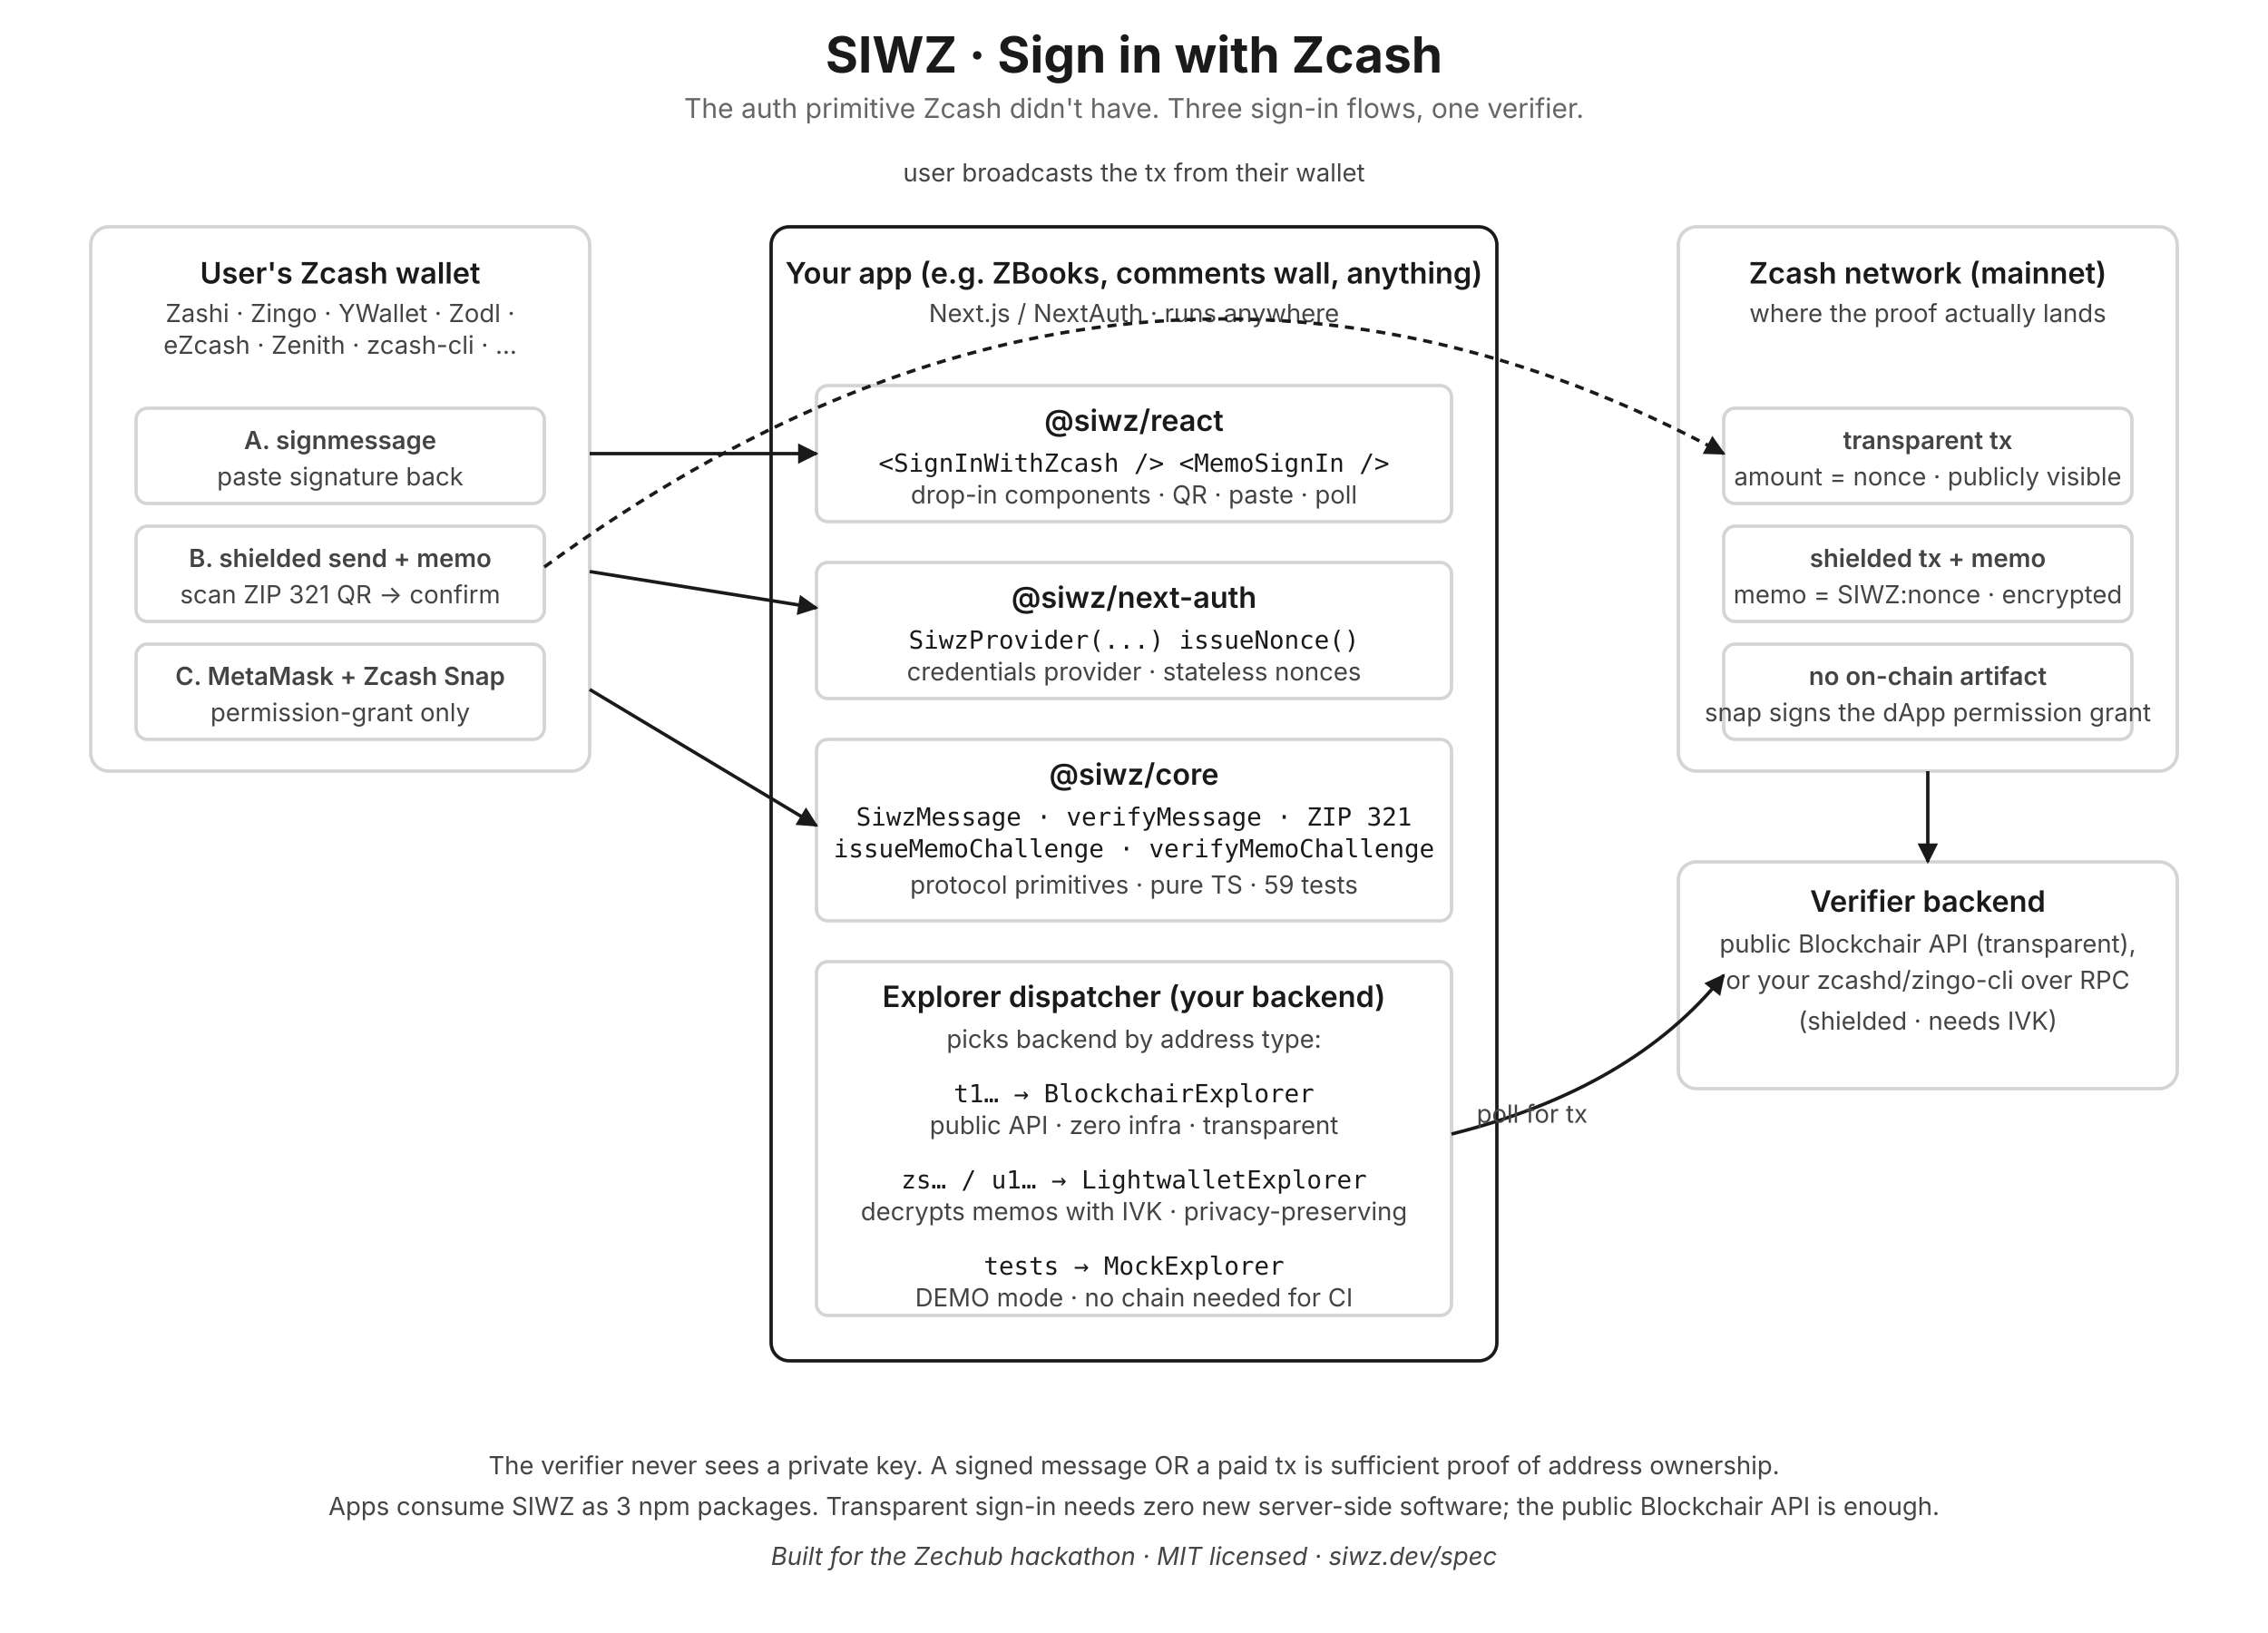
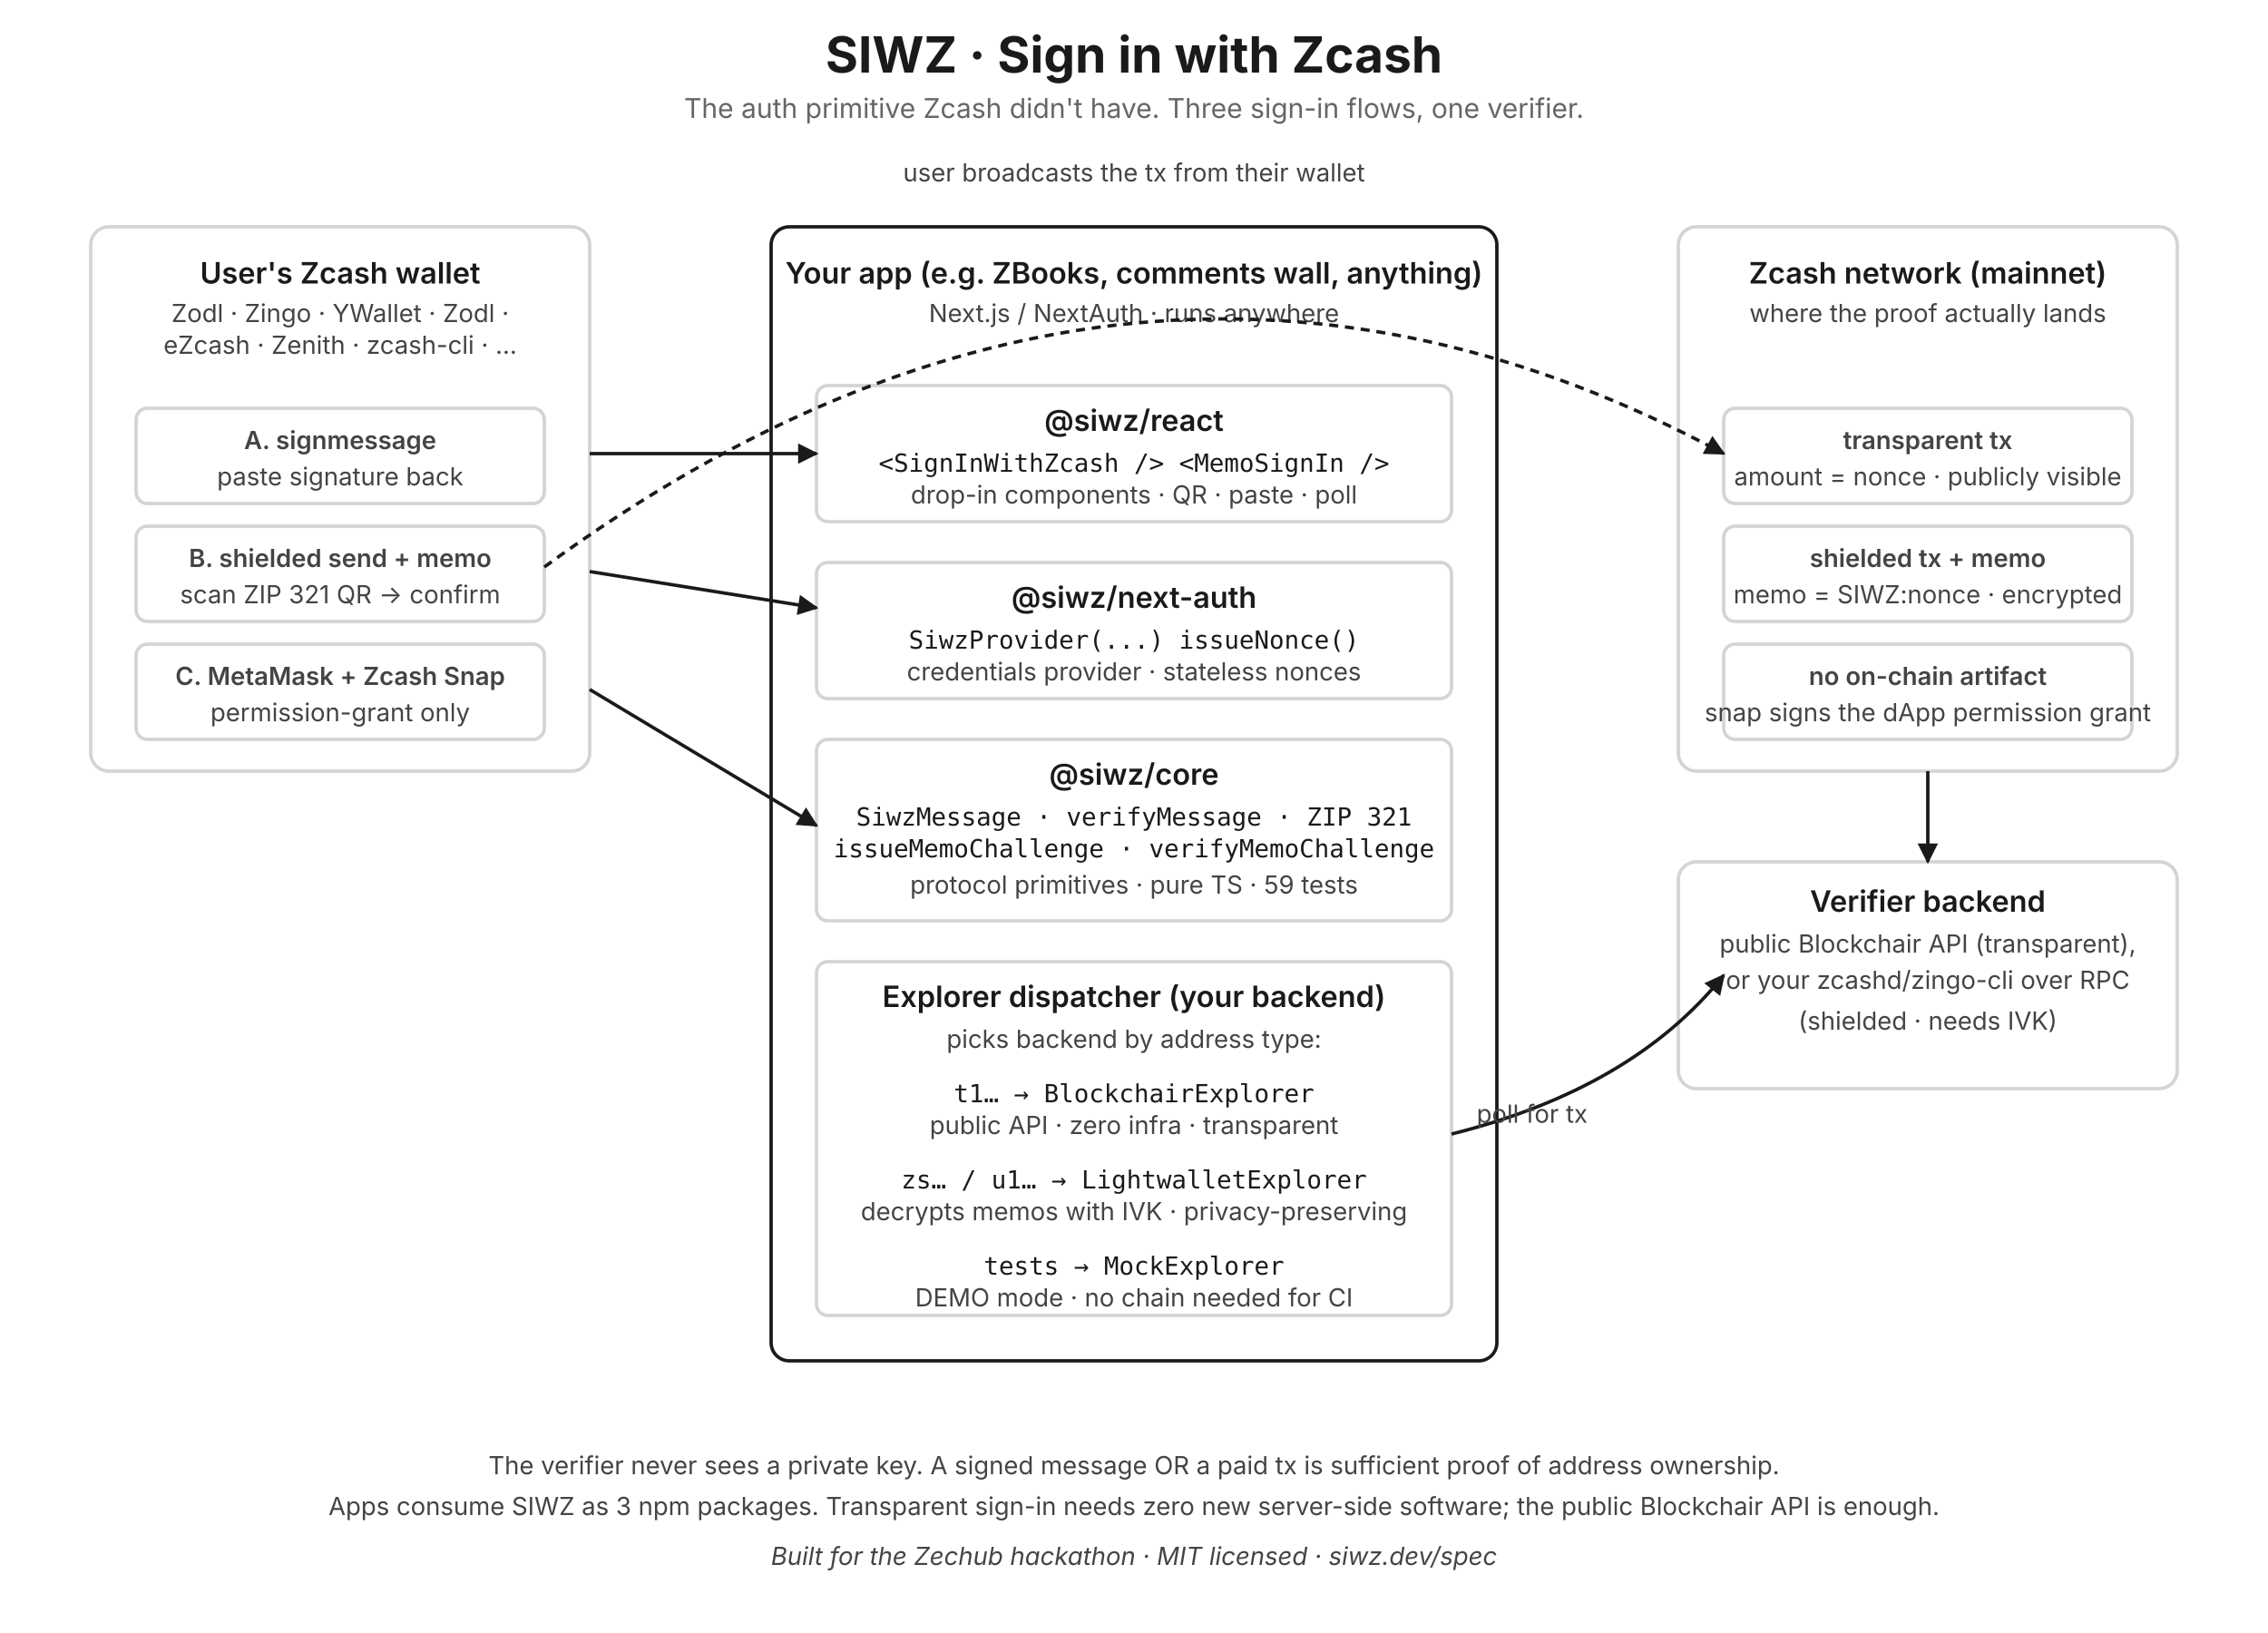
<svg xmlns="http://www.w3.org/2000/svg" viewBox="0 0 1000 720" font-family="ui-sans-serif, system-ui, -apple-system, sans-serif">
  <defs>
    <style>
      .title { font-size: 22px; font-weight: 700; fill: #1a1a1a; }
      .subtitle { font-size: 12px; fill: #666; }
      .label { font-size: 13px; fill: #1a1a1a; font-weight: 600; }
      .small { font-size: 11px; fill: #444; }
      .mono { font-family: ui-monospace, SFMono-Regular, Menlo, monospace; font-size: 11px; fill: #1a1a1a; }
      .yellow { fill: #f4b728; }
      .yellow-soft { fill: #f4b728; fill-opacity: 0.15; }
      .gray { fill: #e5e7eb; }
      .gray-soft { fill: #e5e7eb; fill-opacity: 0.4; }
      .green-soft { fill: #16a34a; fill-opacity: 0.1; }
      .blue-soft { fill: #3b82f6; fill-opacity: 0.08; }
      .border { fill: none; stroke: #d4d4d8; stroke-width: 1.5; }
      .border-strong { fill: none; stroke: #1a1a1a; stroke-width: 1.5; }
      .arrow { stroke: #1a1a1a; stroke-width: 1.5; fill: none; marker-end: url(#a); }
      .arrow-dashed { stroke: #1a1a1a; stroke-width: 1.5; fill: none; stroke-dasharray: 4 3; marker-end: url(#a); }
    </style>
    <marker id="a" viewBox="0 0 10 10" refX="9" refY="5" markerWidth="6" markerHeight="6" orient="auto-start-reverse">
      <path d="M 0 0 L 10 5 L 0 10 z" fill="#1a1a1a" />
    </marker>
  </defs>
  <text class="title" x="500" y="32" text-anchor="middle">SIWZ · Sign in with Zcash</text>
  <text class="subtitle" x="500" y="52" text-anchor="middle">The auth primitive Zcash didn't have. Three sign-in flows, one verifier.</text>
  <rect class="yellow-soft border" x="40" y="100" width="220" height="240" rx="8" />
  <text class="label" x="150" y="125" text-anchor="middle">User's Zcash wallet</text>
-   <text class="small" x="150" y="142" text-anchor="middle">Zashi · Zingo · YWallet · Zodl ·</text>
+   <text class="small" x="150" y="142" text-anchor="middle">Zodl · Zingo · YWallet · Zodl ·</text>
  <text class="small" x="150" y="156" text-anchor="middle">eZcash · Zenith · zcash-cli · …</text>
  <rect class="gray-soft border" x="60" y="180" width="180" height="42" rx="5" />
  <text class="small" x="150" y="198" text-anchor="middle" font-weight="600">A. signmessage</text>
  <text class="small" x="150" y="214" text-anchor="middle">paste signature back</text>
  <rect class="gray-soft border" x="60" y="232" width="180" height="42" rx="5" />
  <text class="small" x="150" y="250" text-anchor="middle" font-weight="600">B. shielded send + memo</text>
  <text class="small" x="150" y="266" text-anchor="middle">scan ZIP 321 QR → confirm</text>
  <rect class="gray-soft border" x="60" y="284" width="180" height="42" rx="5" />
  <text class="small" x="150" y="302" text-anchor="middle" font-weight="600">C. MetaMask + Zcash Snap</text>
  <text class="small" x="150" y="318" text-anchor="middle">permission-grant only</text>
  <rect class="yellow-soft border-strong" x="340" y="100" width="320" height="500" rx="8" />
  <text class="label" x="500" y="125" text-anchor="middle">Your app (e.g. ZBooks, comments wall, anything)</text>
  <text class="small" x="500" y="142" text-anchor="middle">Next.js / NextAuth · runs anywhere</text>
  <rect class="green-soft border" x="360" y="170" width="280" height="60" rx="5" />
  <text class="label" x="500" y="190" text-anchor="middle">@siwz/react</text>
  <text class="mono" x="500" y="208" text-anchor="middle">&lt;SignInWithZcash /&gt;  &lt;MemoSignIn /&gt;</text>
  <text class="small" x="500" y="222" text-anchor="middle">drop-in components · QR · paste · poll</text>
  <rect class="green-soft border" x="360" y="248" width="280" height="60" rx="5" />
  <text class="label" x="500" y="268" text-anchor="middle">@siwz/next-auth</text>
  <text class="mono" x="500" y="286" text-anchor="middle">SiwzProvider(...)  issueNonce()</text>
  <text class="small" x="500" y="300" text-anchor="middle">credentials provider · stateless nonces</text>
  <rect class="green-soft border" x="360" y="326" width="280" height="80" rx="5" />
  <text class="label" x="500" y="346" text-anchor="middle">@siwz/core</text>
  <text class="mono" x="500" y="364" text-anchor="middle">SiwzMessage · verifyMessage · ZIP 321</text>
  <text class="mono" x="500" y="378" text-anchor="middle">issueMemoChallenge · verifyMemoChallenge</text>
  <text class="small" x="500" y="394" text-anchor="middle">protocol primitives · pure TS · 59 tests</text>
  <rect class="blue-soft border" x="360" y="424" width="280" height="156" rx="5" />
  <text class="label" x="500" y="444" text-anchor="middle">Explorer dispatcher (your backend)</text>
  <text class="small" x="500" y="462" text-anchor="middle">picks backend by address type:</text>
  <text class="mono" x="500" y="486" text-anchor="middle">t1… → BlockchairExplorer</text>
  <text class="small" x="500" y="500" text-anchor="middle">public API · zero infra · transparent</text>
  <text class="mono" x="500" y="524" text-anchor="middle">zs… / u1… → LightwalletExplorer</text>
  <text class="small" x="500" y="538" text-anchor="middle">decrypts memos with IVK · privacy-preserving</text>
  <text class="mono" x="500" y="562" text-anchor="middle">tests → MockExplorer</text>
  <text class="small" x="500" y="576" text-anchor="middle">DEMO mode · no chain needed for CI</text>
  <rect class="yellow-soft border" x="740" y="100" width="220" height="240" rx="8" />
  <text class="label" x="850" y="125" text-anchor="middle">Zcash network (mainnet)</text>
  <text class="small" x="850" y="142" text-anchor="middle">where the proof actually lands</text>
  <rect class="gray-soft border" x="760" y="180" width="180" height="42" rx="5" />
  <text class="small" x="850" y="198" text-anchor="middle" font-weight="600">transparent tx</text>
  <text class="small" x="850" y="214" text-anchor="middle">amount = nonce · publicly visible</text>
  <rect class="gray-soft border" x="760" y="232" width="180" height="42" rx="5" />
  <text class="small" x="850" y="250" text-anchor="middle" font-weight="600">shielded tx + memo</text>
  <text class="small" x="850" y="266" text-anchor="middle">memo = SIWZ:nonce · encrypted</text>
  <rect class="gray-soft border" x="760" y="284" width="180" height="42" rx="5" />
  <text class="small" x="850" y="302" text-anchor="middle" font-weight="600">no on-chain artifact</text>
  <text class="small" x="850" y="318" text-anchor="middle">snap signs the dApp permission grant</text>
  <rect class="blue-soft border" x="740" y="380" width="220" height="100" rx="8" />
  <text class="label" x="850" y="402" text-anchor="middle">Verifier backend</text>
  <text class="small" x="850" y="420" text-anchor="middle">public Blockchair API (transparent),</text>
  <text class="small" x="850" y="436" text-anchor="middle">or your zcashd/zingo-cli over RPC</text>
  <text class="small" x="850" y="454" text-anchor="middle">(shielded · needs IVK)</text>
  <path class="arrow" d="M 260 200 L 360 200" />
  <path class="arrow" d="M 260 252 L 360 268" />
  <path class="arrow" d="M 260 304 L 360 364" />
  <path class="arrow-dashed" d="M 240 250 Q 500 60 760 200" />
  <text class="small" x="500" y="80" text-anchor="middle">user broadcasts the tx from their wallet</text>
  <path class="arrow" d="M 640 500 Q 720 480 760 430" />
  <text class="small" x="700" y="495" text-anchor="end">poll for tx</text>
  <path class="arrow" d="M 850 340 L 850 380" />
  <text class="small" x="500" y="650" text-anchor="middle">
    The verifier never sees a private key. A signed message OR a paid tx is sufficient proof of address ownership.
  </text>
  <text class="small" x="500" y="668" text-anchor="middle">
    Apps consume SIWZ as 3 npm packages. Transparent sign-in needs zero new server-side software; the public Blockchair API is enough.
  </text>
  <text class="small" x="500" y="690" text-anchor="middle" font-style="italic">
    Built for the Zechub hackathon · MIT licensed · siwz.dev/spec
  </text>
</svg>
